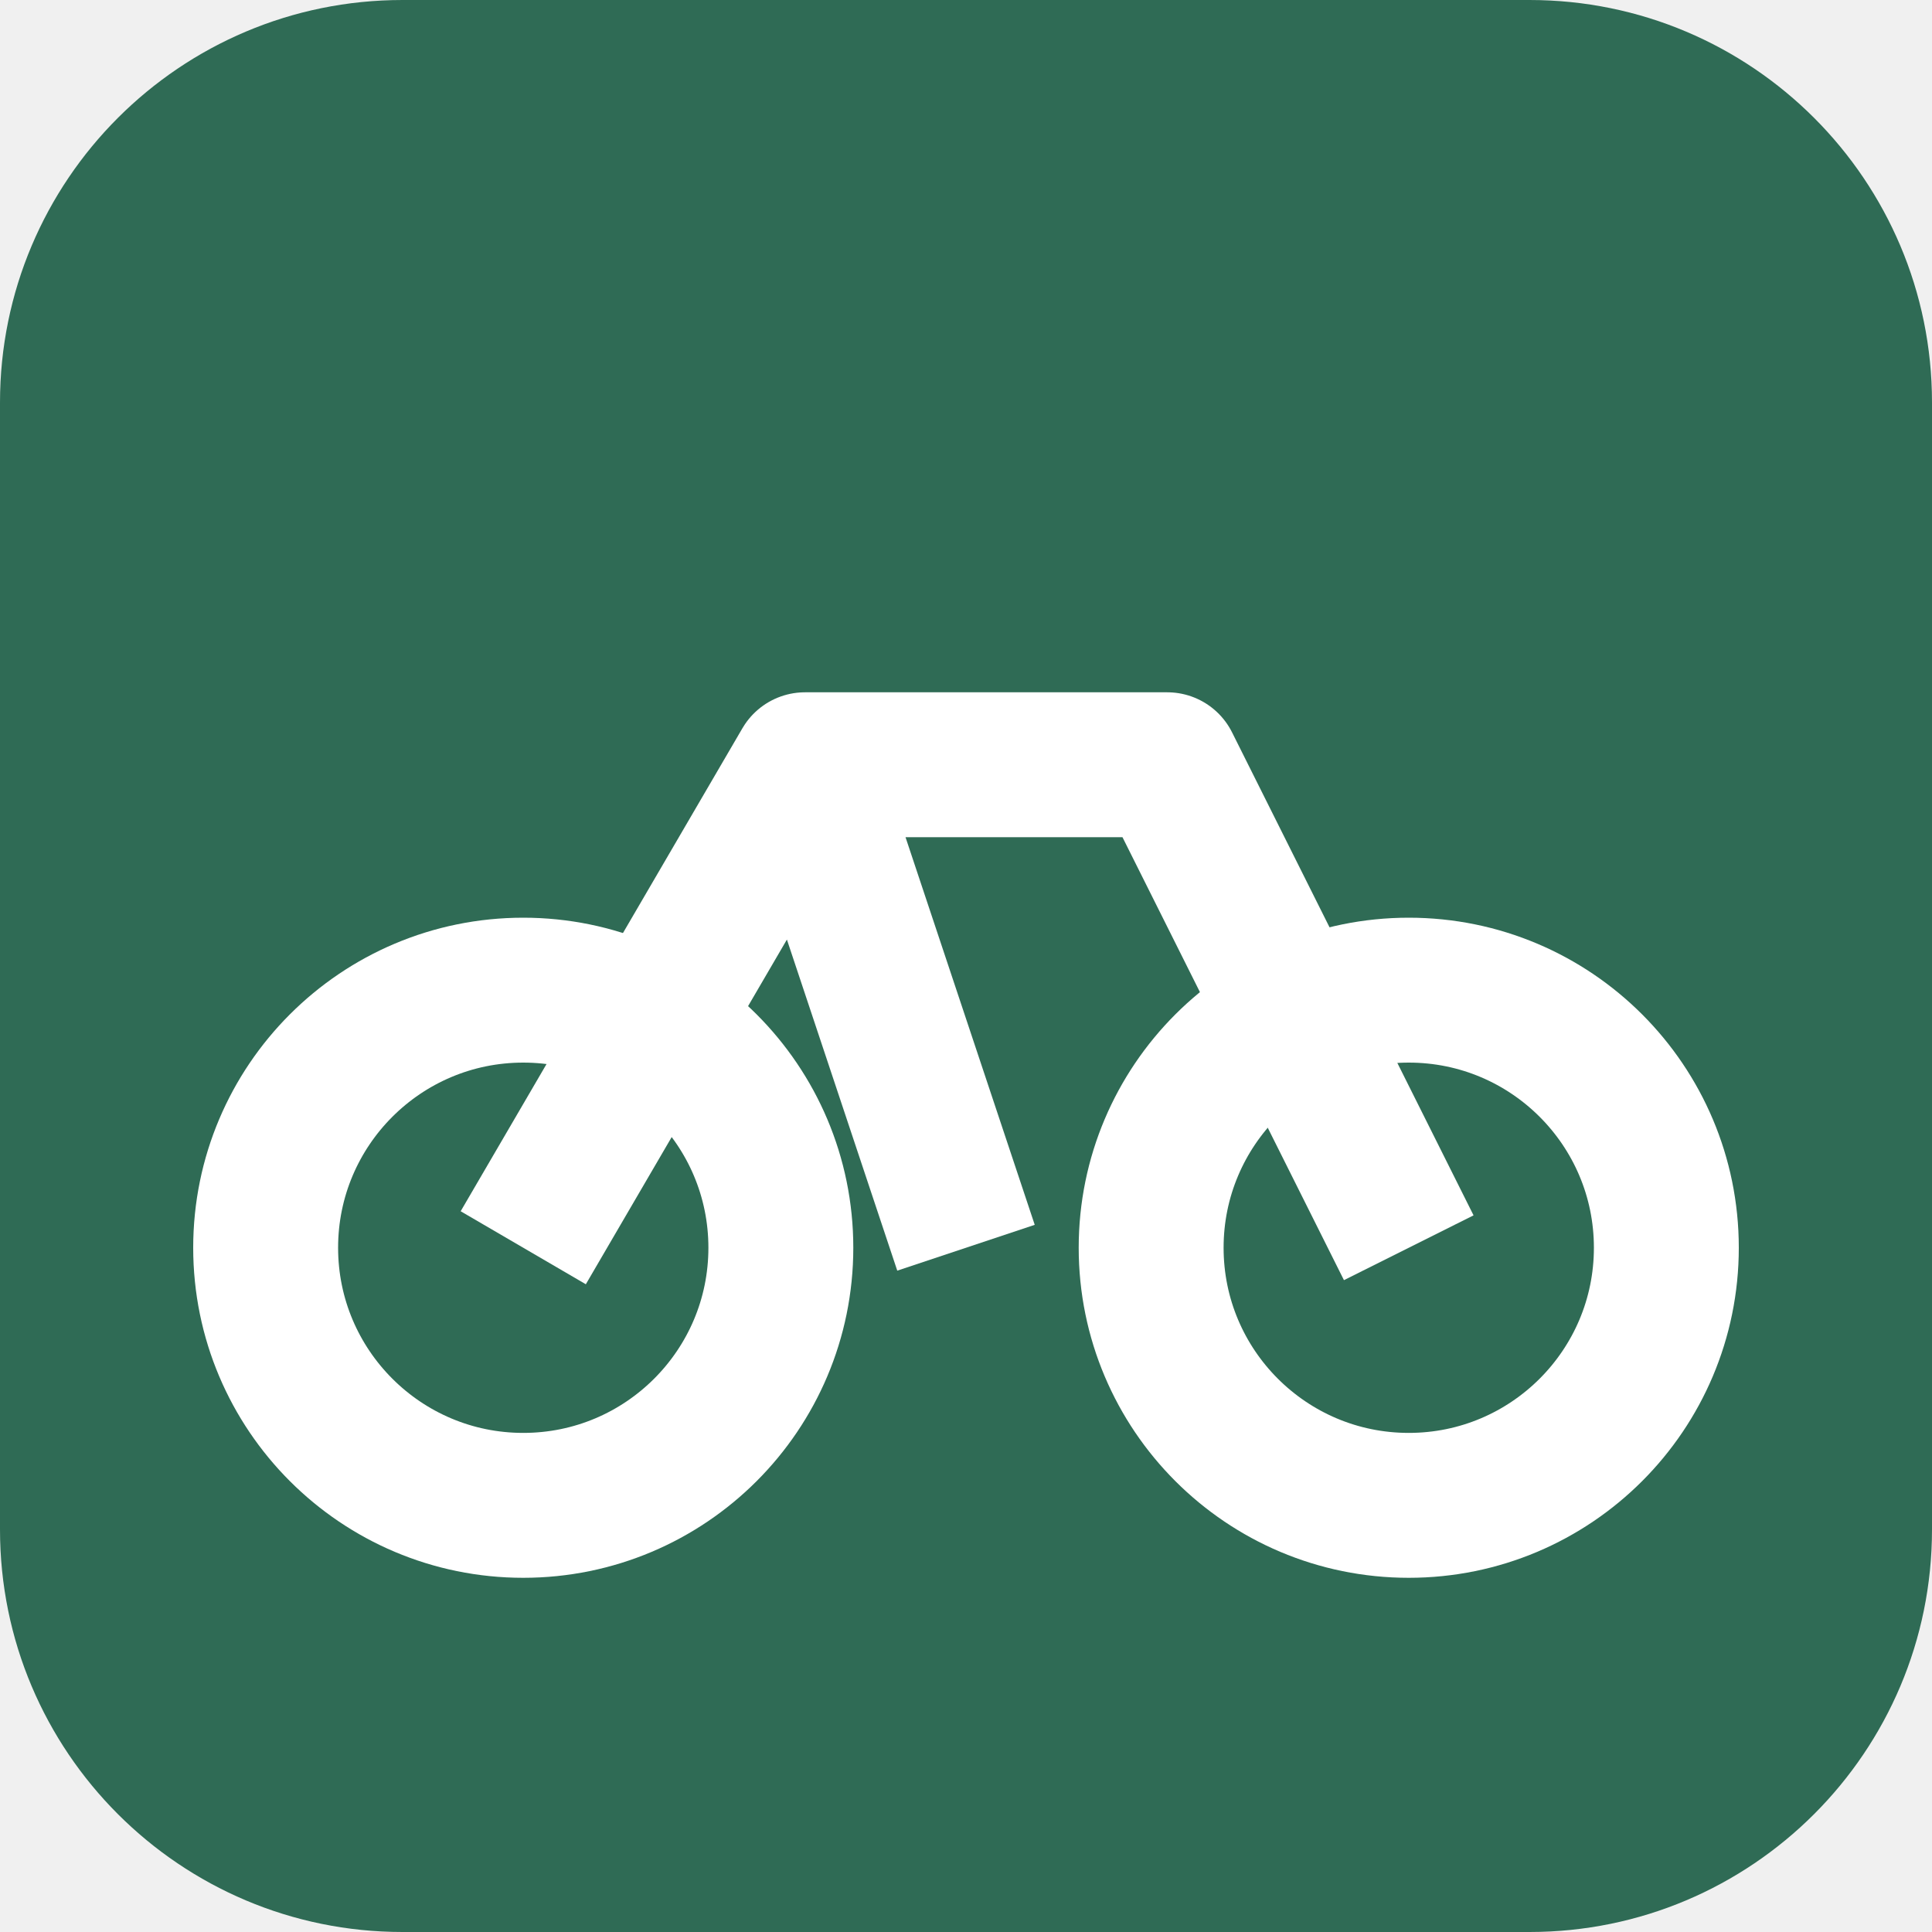
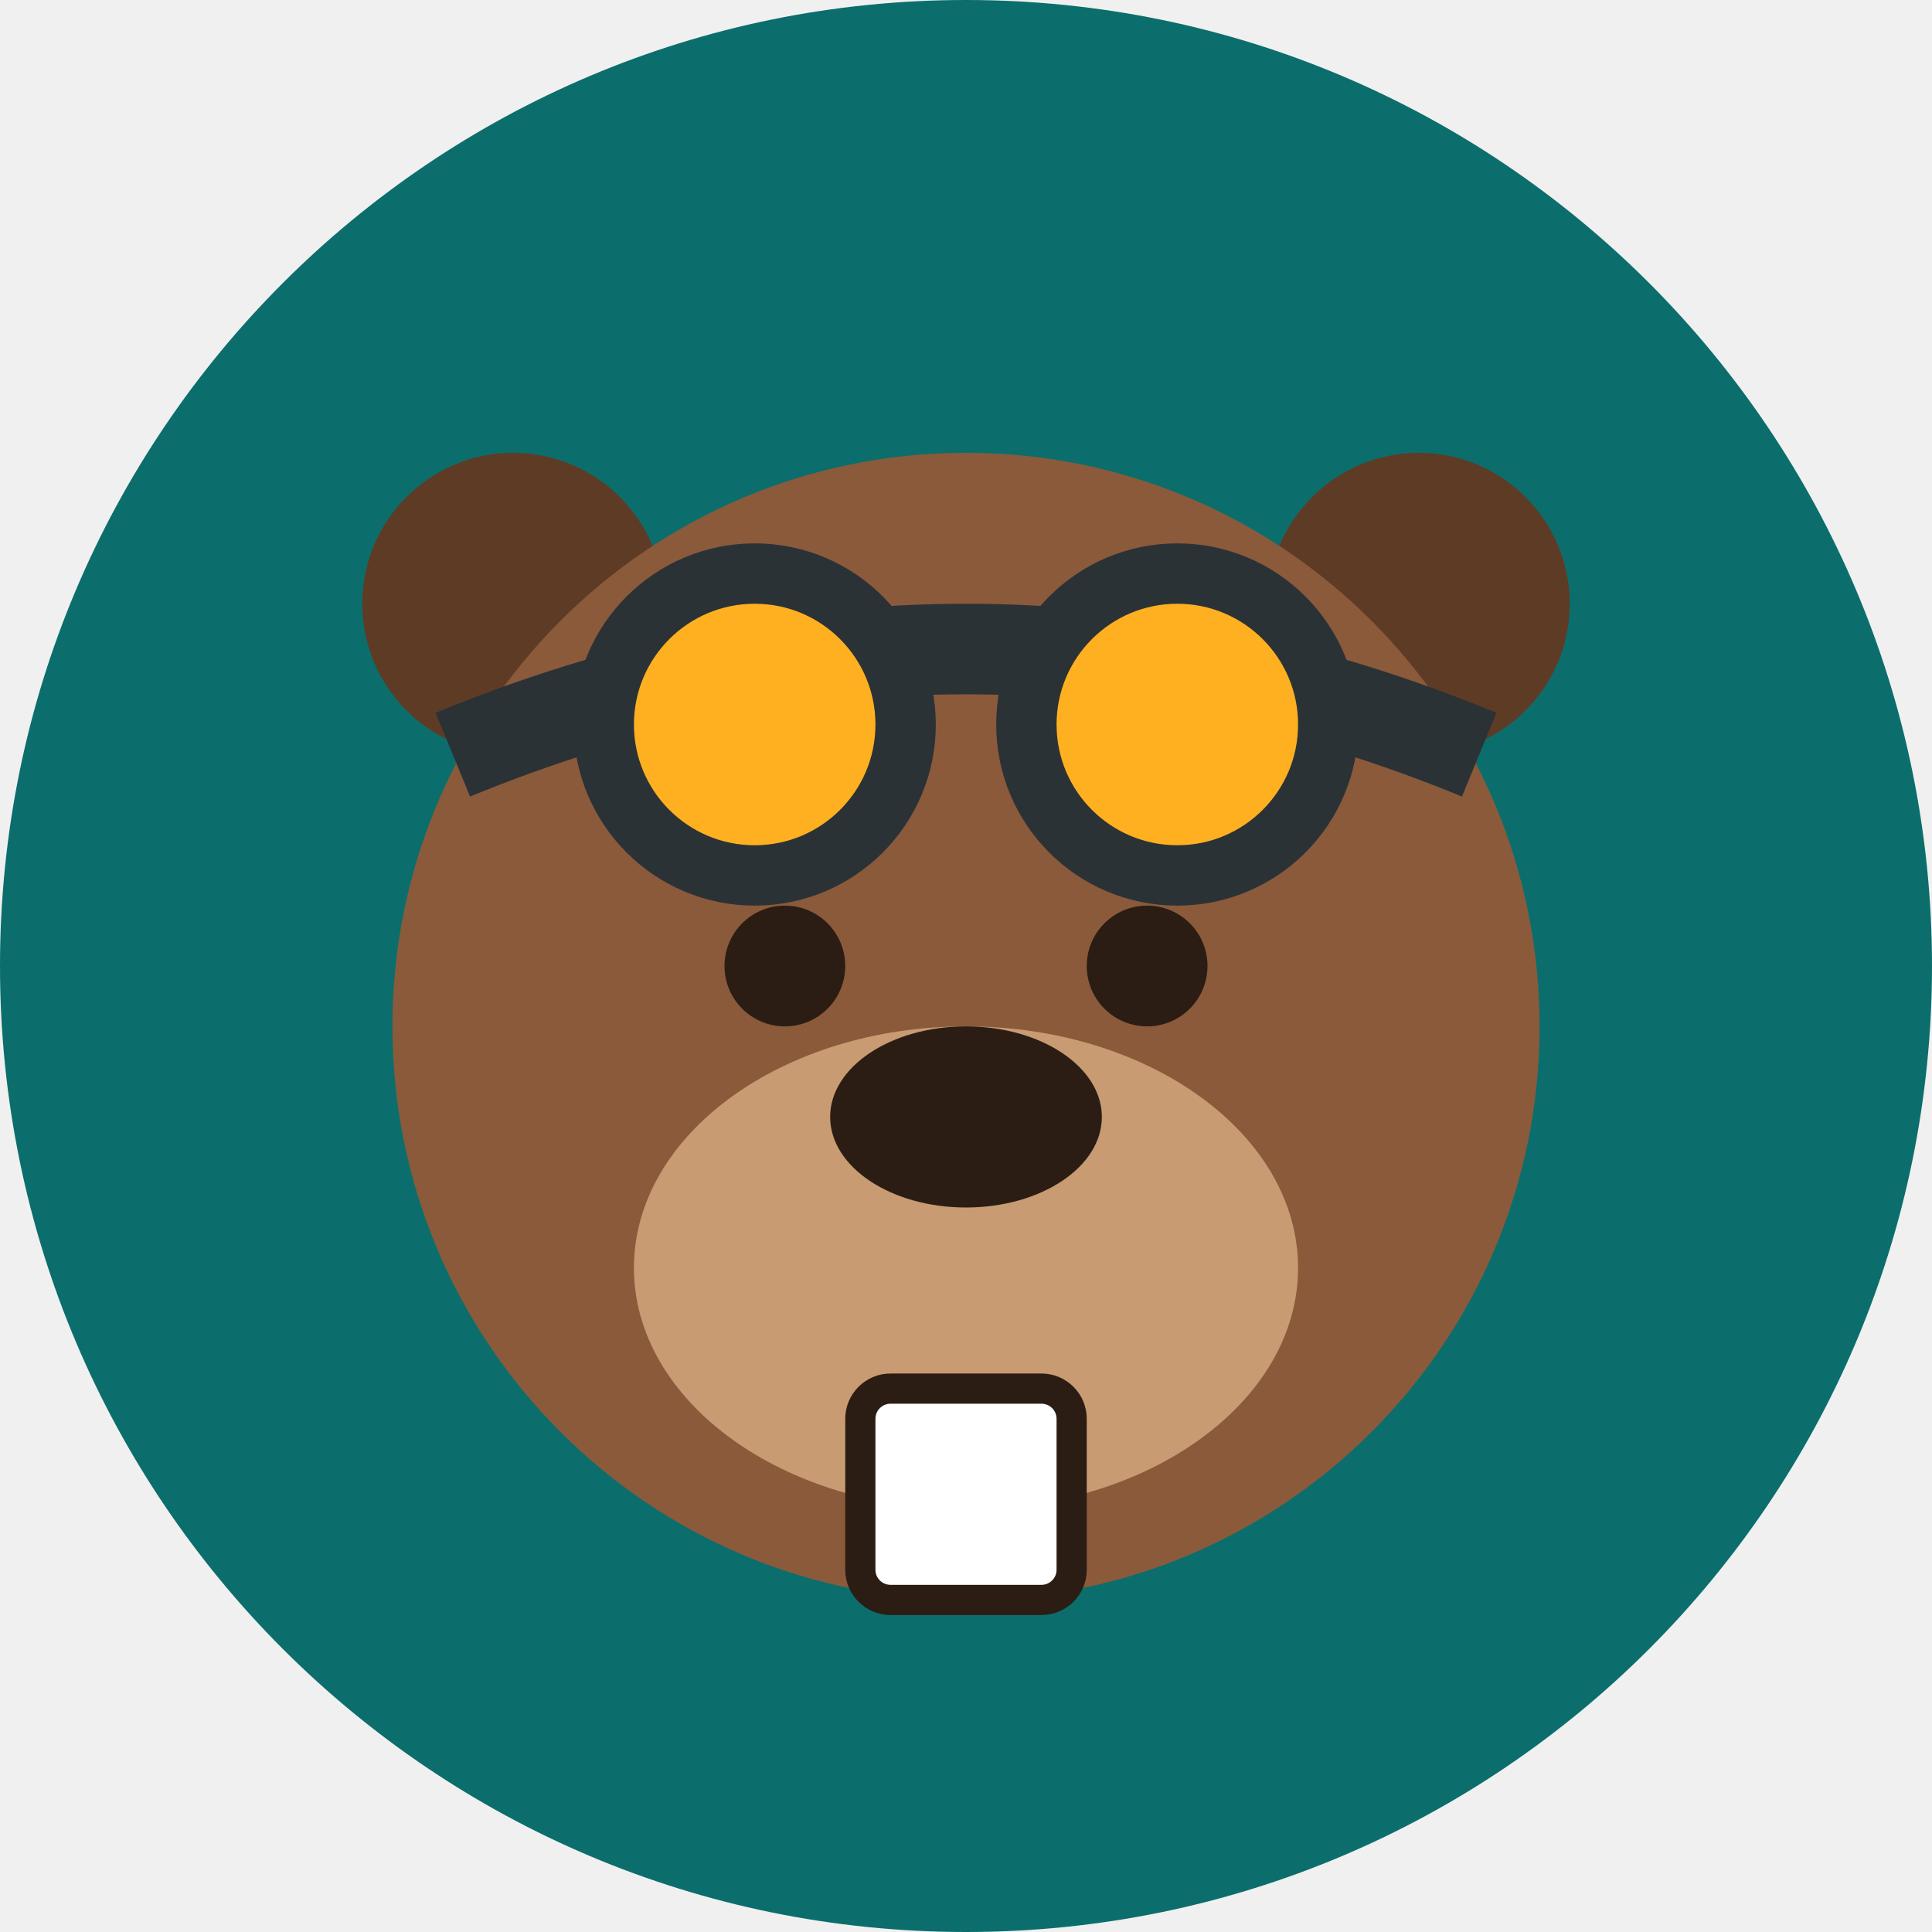
- <svg xmlns="http://www.w3.org/2000/svg" viewBox="0 0 24 24">
-   <rect width="24" height="24" rx="5" fill="#2f6b55" />
-   <g fill="none" stroke="#fff" stroke-width="1.8" stroke-linejoin="round">
-     <circle cx="6.5" cy="15.5" r="3.2" />
-     <circle cx="17.5" cy="15.5" r="3.2" />
-     <path d="M6.5 15.5l3.5-6h4.5l3 6M10 9.5l2 6" />
-   </g>
+ <svg xmlns="http://www.w3.org/2000/svg" viewBox="0 0 64 64">
+   <circle cx="32" cy="32" r="32" fill="#0B6E6C" />
+   <circle cx="17" cy="20" r="5" fill="#5E3B25" />
+   <circle cx="47" cy="20" r="5" fill="#5E3B25" />
+   <circle cx="32" cy="34" r="19" fill="#8A5A3B" />
+   <path d="M15 25 Q32 18 49 25" stroke="#2B3236" stroke-width="3" fill="none" />
+   <circle cx="25" cy="24" r="5" fill="#FFB020" stroke="#2B3236" stroke-width="2" />
+   <circle cx="39" cy="24" r="5" fill="#FFB020" stroke="#2B3236" stroke-width="2" />
+   <ellipse cx="32" cy="42" rx="11" ry="8" fill="#C89B72" />
+   <ellipse cx="32" cy="37" rx="4.5" ry="3" fill="#2B1D14" />
+   <circle cx="26" cy="32" r="2" fill="#2B1D14" />
+   <circle cx="38" cy="32" r="2" fill="#2B1D14" />
+   <rect x="28.5" y="46" width="7" height="7" rx="1" fill="#FFFFFF" stroke="#2B1D14" stroke-width="1" />
</svg>
